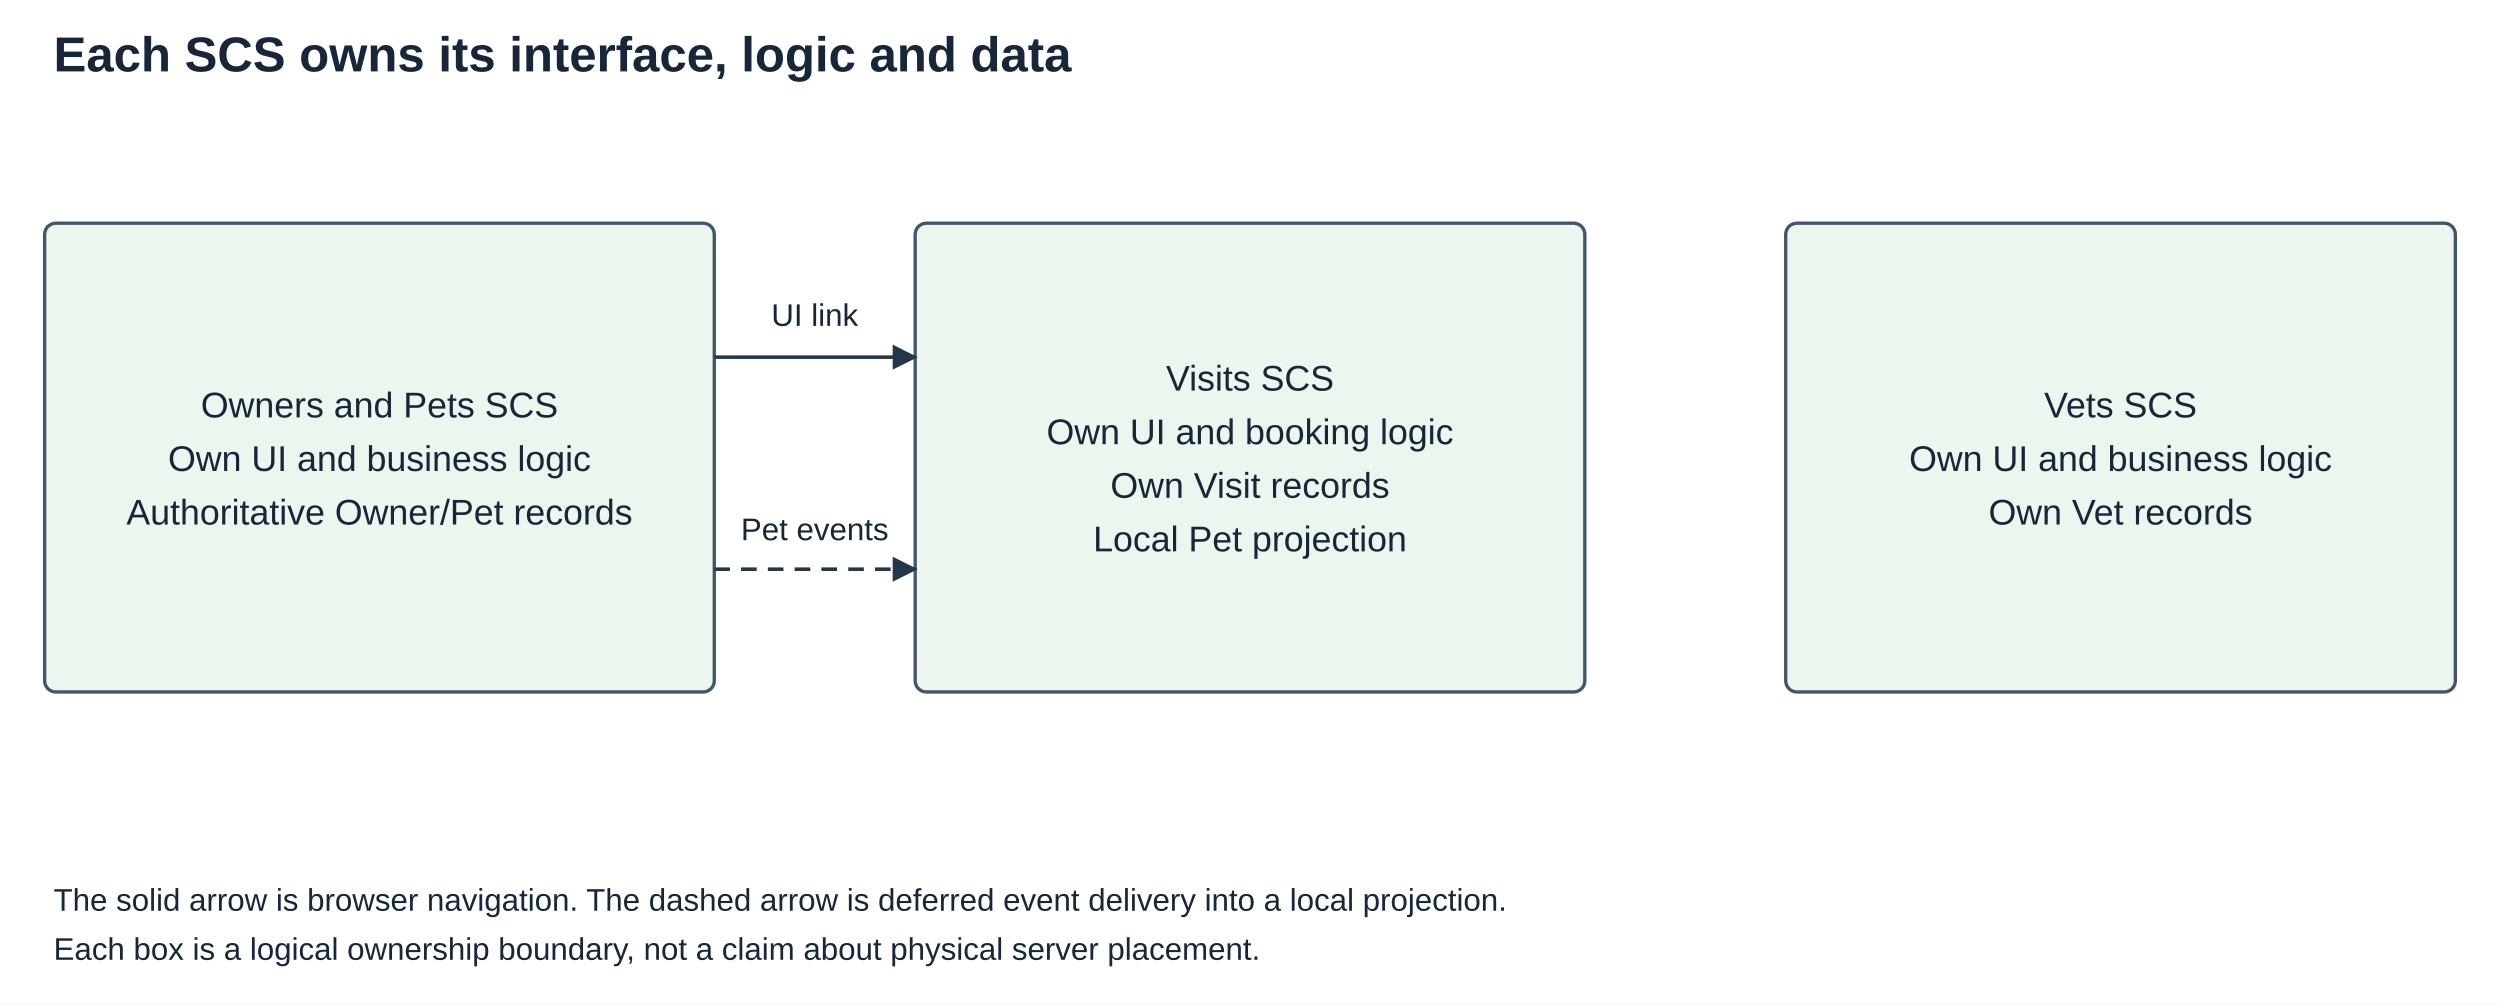
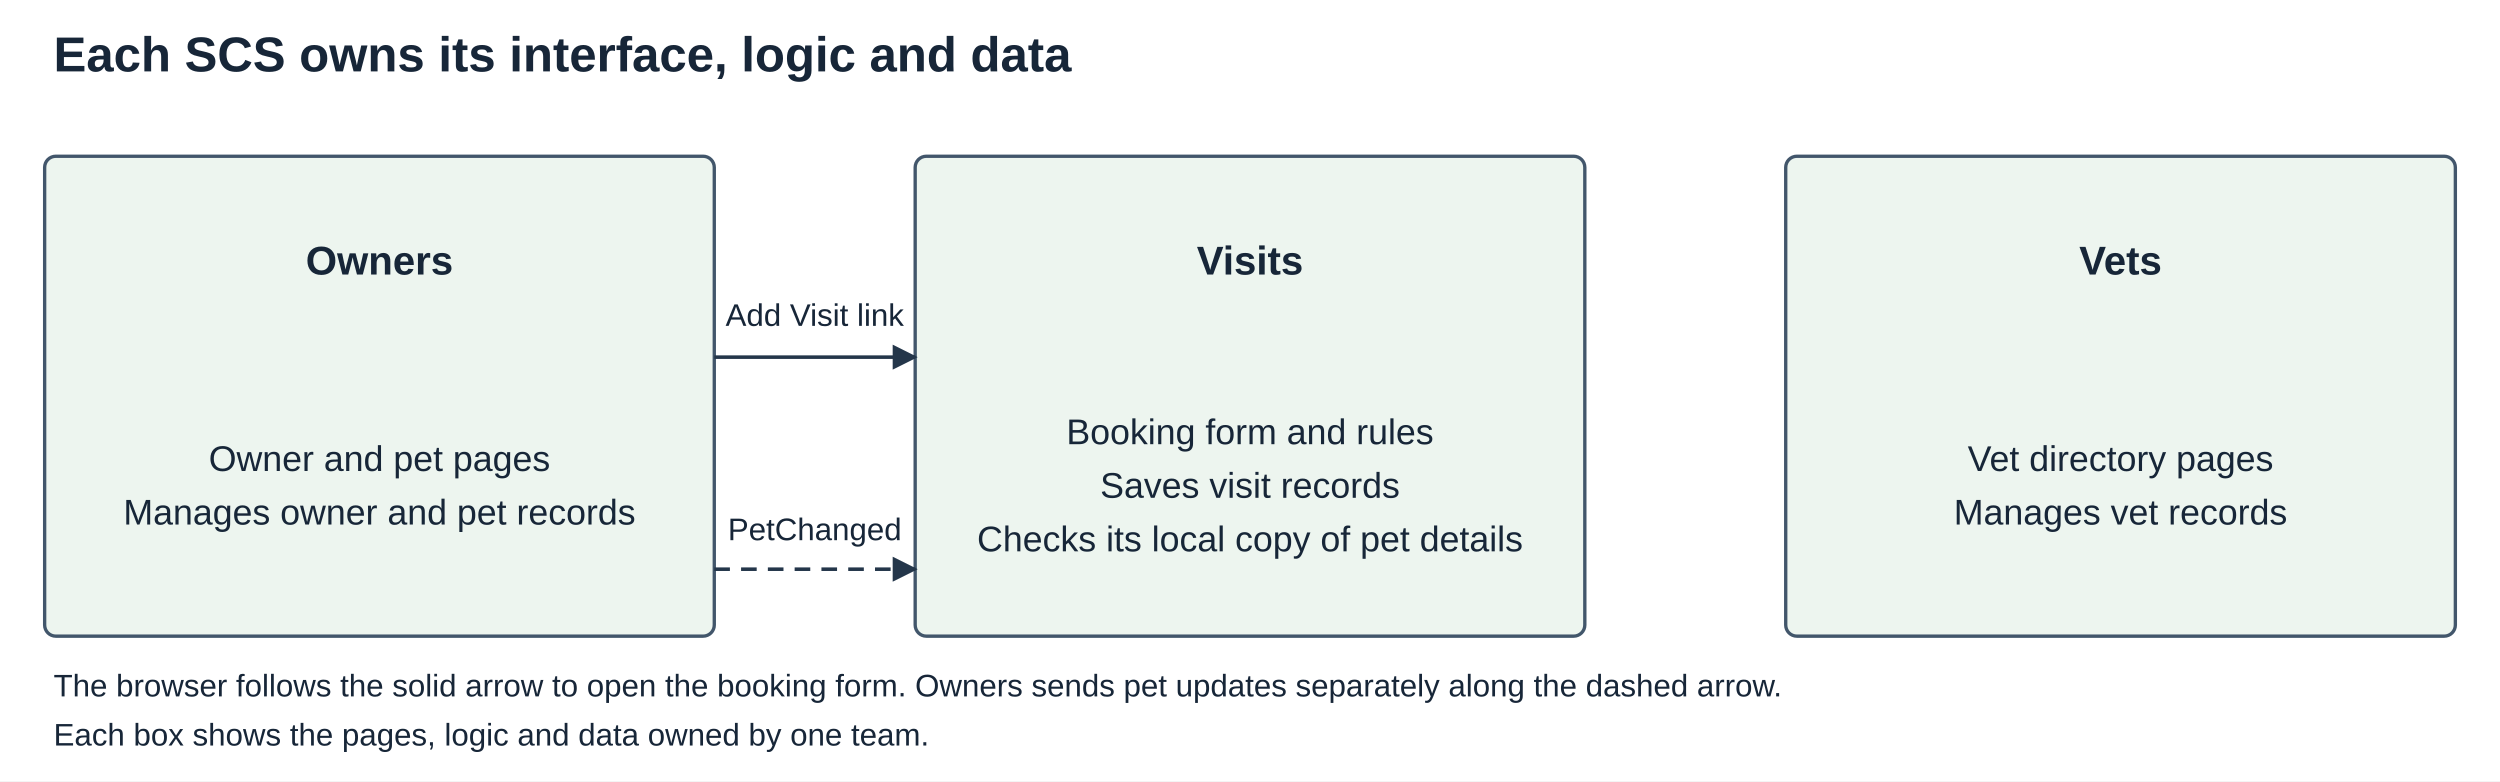
- <svg xmlns="http://www.w3.org/2000/svg" width="1120" height="450" viewBox="0 0 1120 450" role="img" aria-labelledby="title desc">
+ <svg xmlns="http://www.w3.org/2000/svg" width="1120" height="350" viewBox="0 0 1120 350" role="img" aria-labelledby="title desc">
  <defs>
    <marker id="arrow" viewBox="0 0 10 10" refX="9" refY="5" markerWidth="7" markerHeight="7" orient="auto">
      <path d="M0 0 L10 5 L0 10 Z" fill="#24364a" />
    </marker>
  </defs>
-   <rect width="1120" height="450" fill="white" />
+   <rect width="1120" height="350" fill="white" />
  <g font-family="Arial, sans-serif" fill="#172638">
    <text x="24" y="32" font-size="22" text-anchor="start" font-weight="bold">Each SCS owns its interface, logic and data</text>
-     <rect x="20" y="100" width="300" height="210" rx="5" fill="#edf5ef" stroke="#42566b" stroke-width="1.5" />
-     <text x="170.0" y="187.0" font-size="16" text-anchor="middle">Owners and Pets SCS</text>
-     <text x="170.0" y="211.0" font-size="16" text-anchor="middle">Own UI and business logic</text>
-     <text x="170.0" y="235.0" font-size="16" text-anchor="middle">Authoritative Owner/Pet records</text>
-     <rect x="410" y="100" width="300" height="210" rx="5" fill="#edf5ef" stroke="#42566b" stroke-width="1.5" />
-     <text x="560.0" y="175.0" font-size="16" text-anchor="middle">Visits SCS</text>
-     <text x="560.0" y="199.0" font-size="16" text-anchor="middle">Own UI and booking logic</text>
-     <text x="560.0" y="223.0" font-size="16" text-anchor="middle">Own Visit records</text>
-     <text x="560.0" y="247.0" font-size="16" text-anchor="middle">Local Pet projection</text>
-     <rect x="800" y="100" width="300" height="210" rx="5" fill="#edf5ef" stroke="#42566b" stroke-width="1.5" />
-     <text x="950.0" y="187.0" font-size="16" text-anchor="middle">Vets SCS</text>
-     <text x="950.0" y="211.0" font-size="16" text-anchor="middle">Own UI and business logic</text>
-     <text x="950.0" y="235.0" font-size="16" text-anchor="middle">Own Vet records</text>
+     <rect x="20" y="70" width="300" height="215" rx="5" fill="#edf5ef" stroke="#42566b" stroke-width="1.5" />
+     <text x="170.0" y="123" font-size="18" font-weight="bold" text-anchor="middle">Owners</text>
+     <text x="170.0" y="211.0" font-size="16" text-anchor="middle">Owner and pet pages</text>
+     <text x="170.0" y="235.0" font-size="16" text-anchor="middle">Manages owner and pet records</text>
+     <rect x="410" y="70" width="300" height="215" rx="5" fill="#edf5ef" stroke="#42566b" stroke-width="1.5" />
+     <text x="560.0" y="123" font-size="18" font-weight="bold" text-anchor="middle">Visits</text>
+     <text x="560.0" y="199.0" font-size="16" text-anchor="middle">Booking form and rules</text>
+     <text x="560.0" y="223.0" font-size="16" text-anchor="middle">Saves visit records</text>
+     <text x="560.0" y="247.0" font-size="16" text-anchor="middle">Checks its local copy of pet details</text>
+     <rect x="800" y="70" width="300" height="215" rx="5" fill="#edf5ef" stroke="#42566b" stroke-width="1.5" />
+     <text x="950.0" y="123" font-size="18" font-weight="bold" text-anchor="middle">Vets</text>
+     <text x="950.0" y="211.0" font-size="16" text-anchor="middle">Vet directory pages</text>
+     <text x="950.0" y="235.0" font-size="16" text-anchor="middle">Manages vet records</text>
    <path d="M320 160 H410" fill="none" stroke="#24364a" stroke-width="1.6" marker-end="url(#arrow)" />
-     <text x="365" y="146" font-size="14" text-anchor="middle">UI link</text>
+     <text x="365" y="146" font-size="14" text-anchor="middle">Add Visit link</text>
    <path d="M320 255 H410" fill="none" stroke="#24364a" stroke-width="1.6" marker-end="url(#arrow)" stroke-dasharray="7 5" />
-     <text x="365" y="242" font-size="14" text-anchor="middle">Pet events</text>
-     <text x="24" y="408" font-size="14" text-anchor="start">The solid arrow is browser navigation. The dashed arrow is deferred event delivery into a local projection.</text>
-     <text x="24" y="430" font-size="14" text-anchor="start">Each box is a logical ownership boundary, not a claim about physical server placement.</text>
+     <text x="365" y="242" font-size="14" text-anchor="middle">PetChanged</text>
+     <text x="24" y="312" font-size="14" text-anchor="start">The browser follows the solid arrow to open the booking form. Owners sends pet updates separately along the dashed arrow.</text>
+     <text x="24" y="334" font-size="14" text-anchor="start">Each box shows the pages, logic and data owned by one team.</text>
  </g>
</svg>
